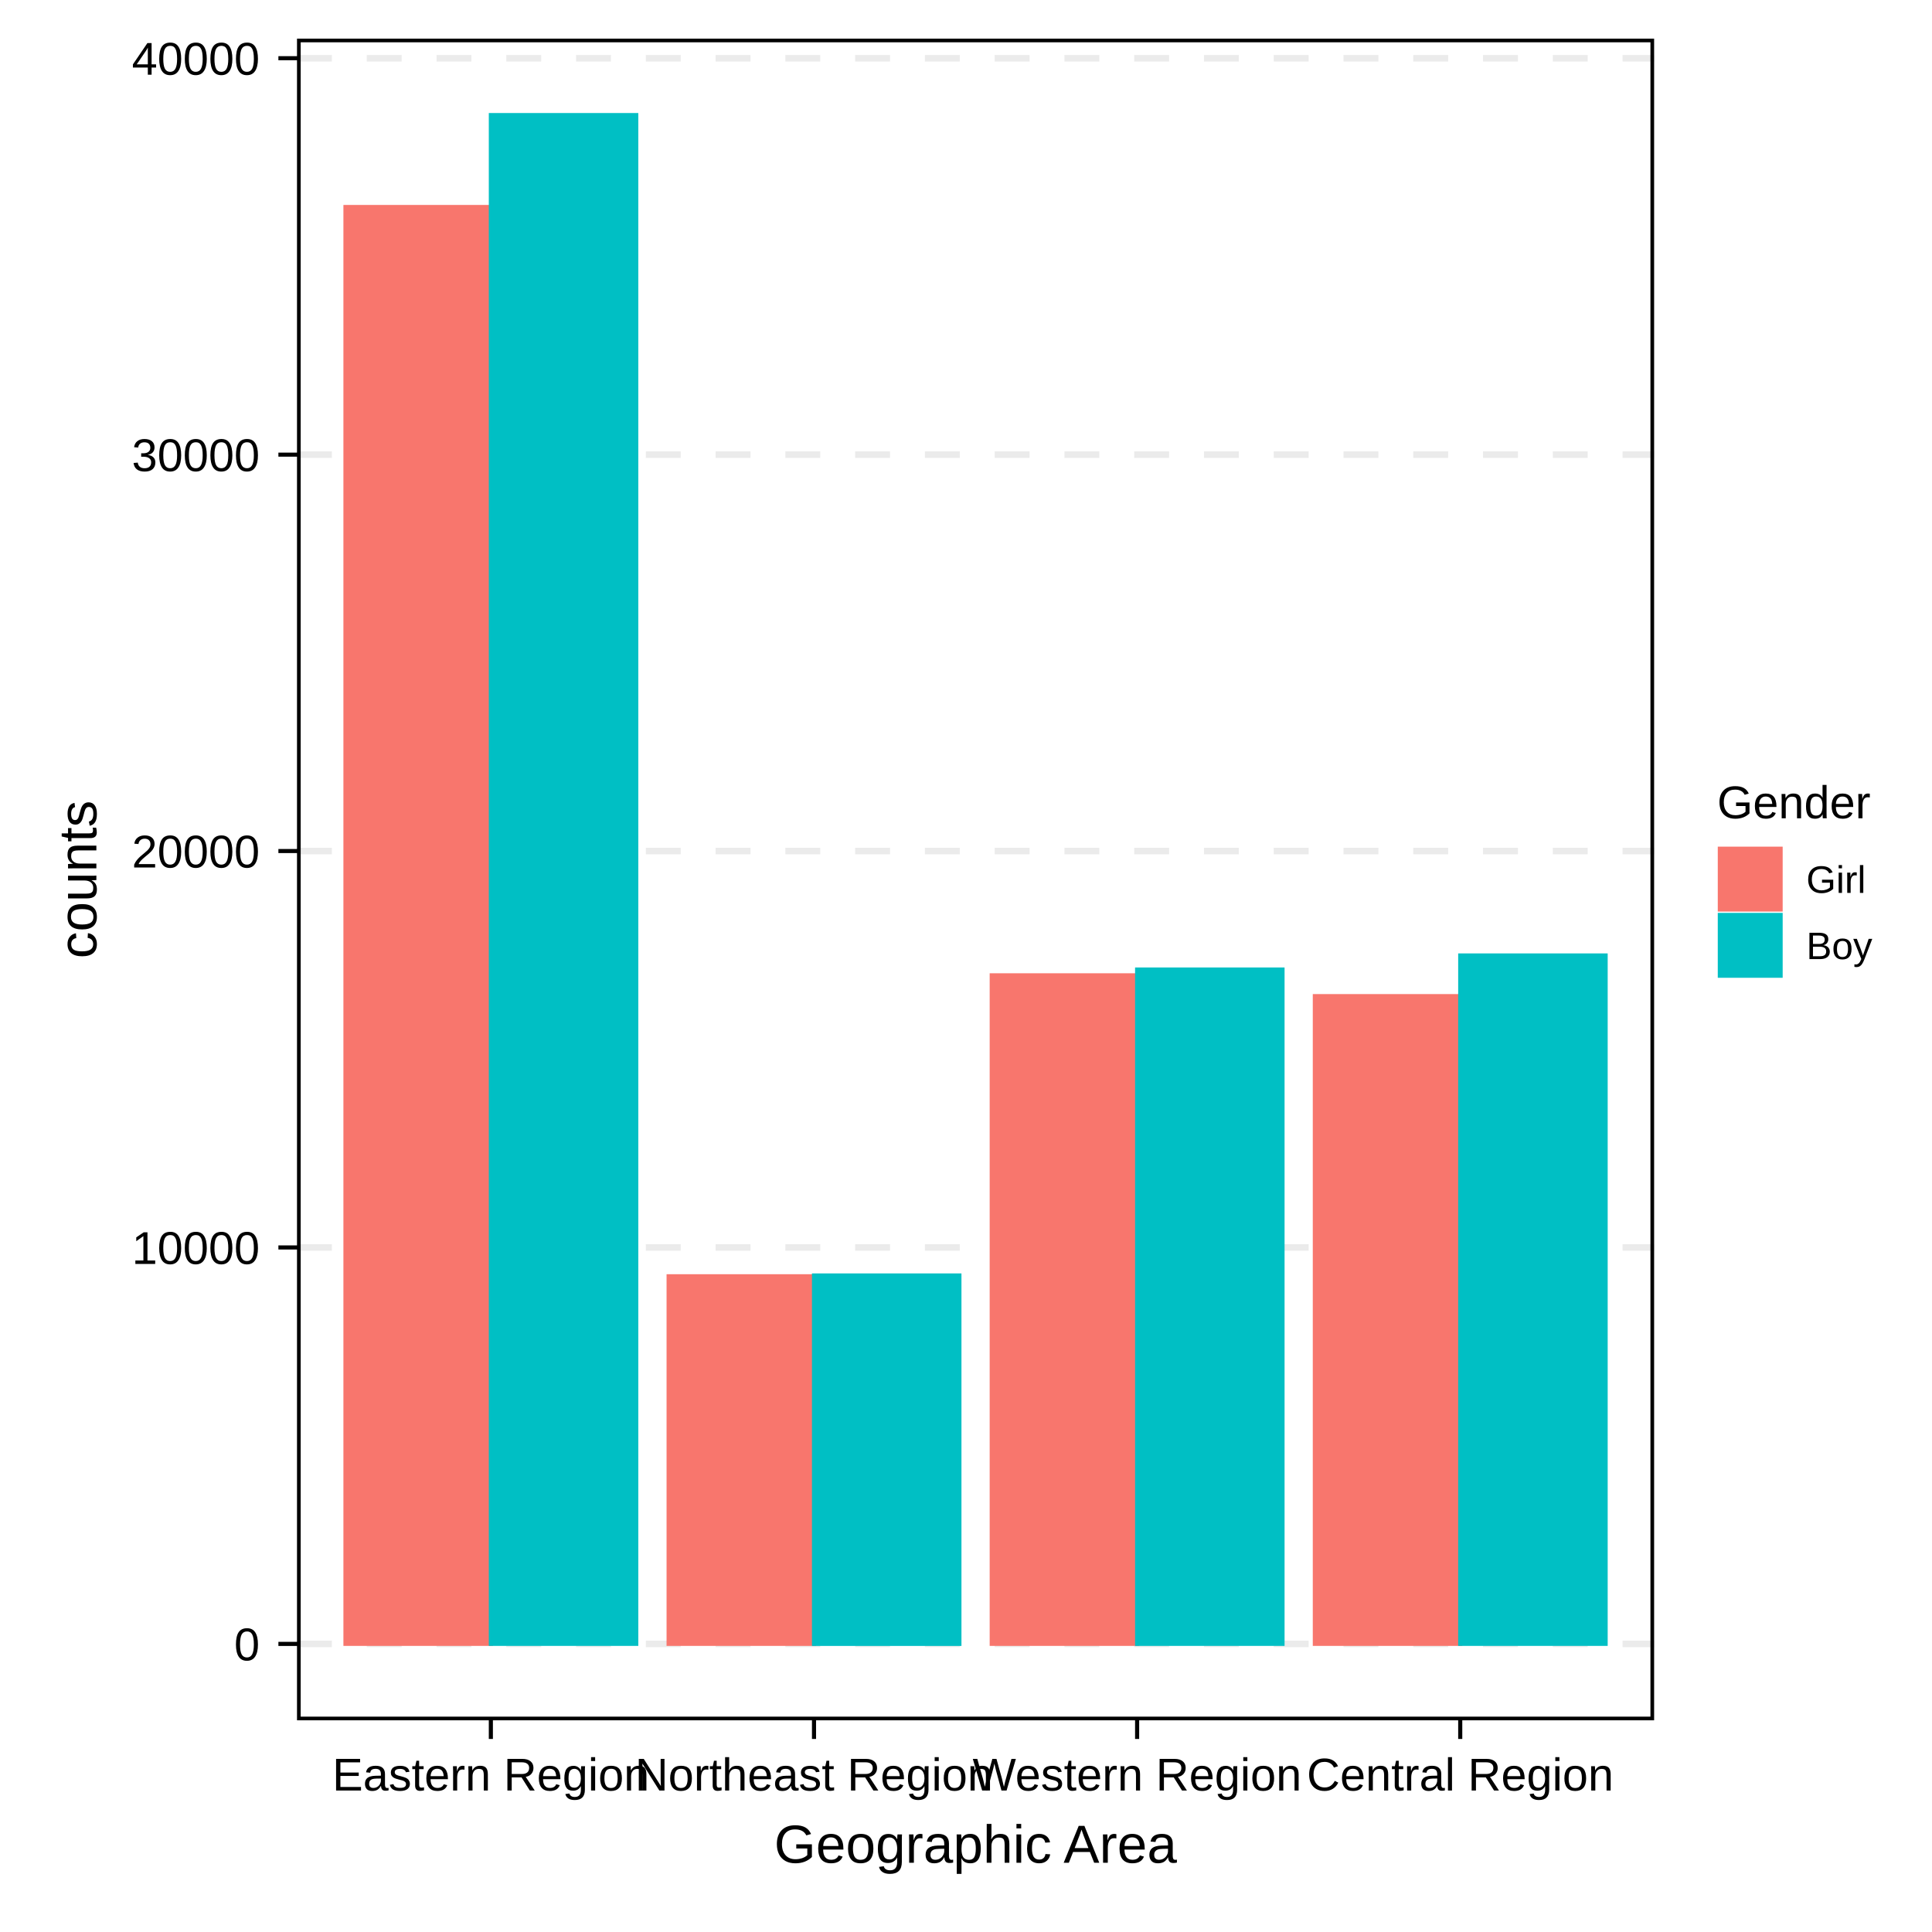
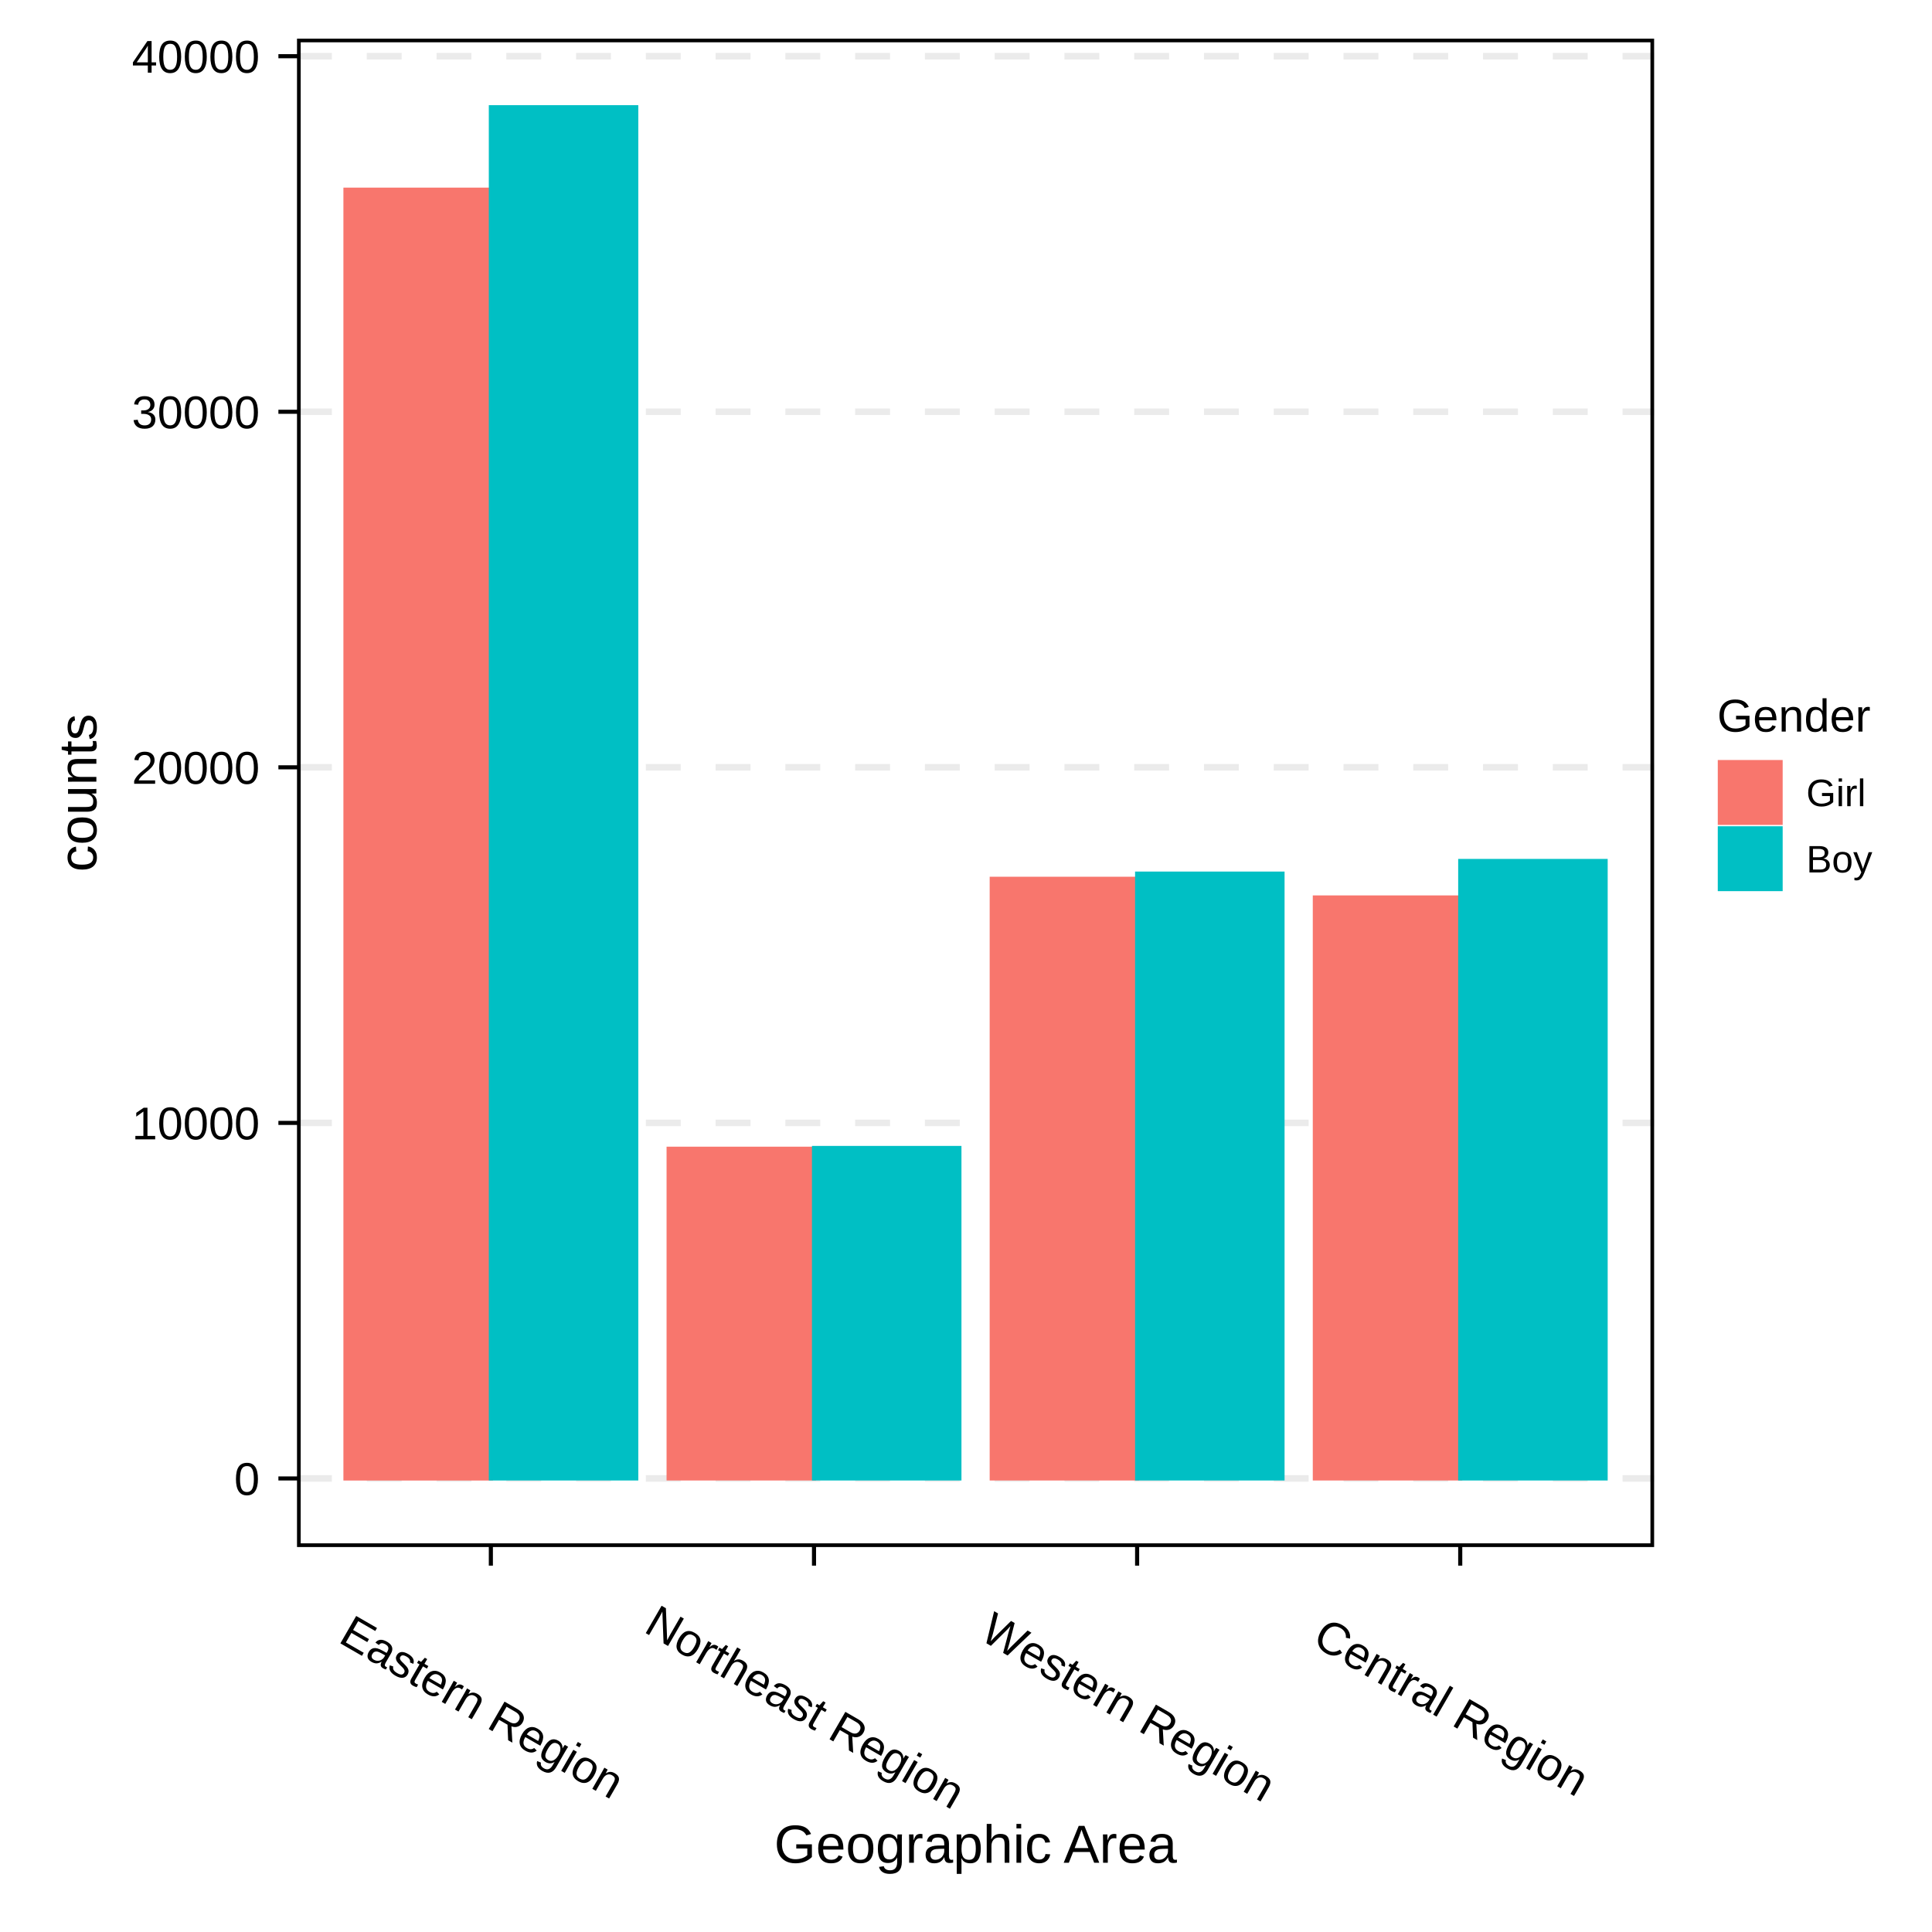
<svg xmlns="http://www.w3.org/2000/svg" class="svglite" width="504.00pt" height="504.00pt" viewBox="0 0 504.00 504.00">
  <defs>
    <style type="text/css">
    .svglite line, .svglite polyline, .svglite polygon, .svglite path, .svglite rect, .svglite circle {
      fill: none;
      stroke: #000000;
      stroke-linecap: round;
      stroke-linejoin: round;
      stroke-miterlimit: 10.00;
    }
    .svglite text {
      white-space: pre;
    }
  </style>
  </defs>
  <rect width="100%" height="100%" style="stroke: none; fill: #FFFFFF;" />
  <defs>
    <clipPath id="cpMC4wMHw1MDQuMDB8MC4wMHw1MDQuMDA=">
      <rect x="0.00" y="0.00" width="504.00" height="504.00" />
    </clipPath>
  </defs>
  <g clip-path="url(#cpMC4wMHw1MDQuMDB8MC4wMHw1MDQuMDA=)">
-     <rect x="-0" y="0.00" width="504.00" height="504.00" style="stroke-width: 1.07; stroke: #FFFFFF; fill: #FFFFFF;" />
+     <rect x="-0" y="-0" width="504.00" height="504.00" style="stroke-width: 1.07; stroke: #FFFFFF; fill: #FFFFFF;" />
  </g>
  <defs>
-     <clipPath id="cpNzcuNDh8NDMxLjUxfDEwLjA4fDQ0OC43OA==">
-       <rect x="77.48" y="10.08" width="354.03" height="438.70" />
+     <clipPath id="cpNzcuNDh8NDMxLjUxfDEwLjA4fDQwMy41Nw==">
+       <rect x="77.48" y="10.08" width="354.03" height="393.49" />
    </clipPath>
  </defs>
-   <g clip-path="url(#cpNzcuNDh8NDMxLjUxfDEwLjA4fDQ0OC43OA==)">
-     <rect x="77.48" y="10.08" width="354.03" height="438.70" style="stroke-width: 1.07; stroke: none; fill: #FFFFFF;" />
-     <polyline points="77.48,428.84 431.51,428.84 " style="stroke-width: 1.71; stroke: #EBEBEB; stroke-dasharray: 9.10,9.10; stroke-linecap: butt;" />
-     <polyline points="77.48,325.42 431.51,325.42 " style="stroke-width: 1.71; stroke: #EBEBEB; stroke-dasharray: 9.10,9.10; stroke-linecap: butt;" />
-     <polyline points="77.48,222.01 431.51,222.01 " style="stroke-width: 1.71; stroke: #EBEBEB; stroke-dasharray: 9.10,9.10; stroke-linecap: butt;" />
-     <polyline points="77.48,118.60 431.51,118.60 " style="stroke-width: 1.71; stroke: #EBEBEB; stroke-dasharray: 9.10,9.10; stroke-linecap: butt;" />
-     <polyline points="77.48,15.19 431.51,15.19 " style="stroke-width: 1.71; stroke: #EBEBEB; stroke-dasharray: 9.10,9.10; stroke-linecap: butt;" />
-     <rect x="90.12" y="54.00" width="37.93" height="374.83" style="stroke-width: 1.07; stroke: #F8766D; stroke-linecap: butt; stroke-linejoin: miter; fill: #F8766D;" />
-     <rect x="128.05" y="30.02" width="37.93" height="398.81" style="stroke-width: 1.07; stroke: #00BFC4; stroke-linecap: butt; stroke-linejoin: miter; fill: #00BFC4;" />
-     <rect x="174.42" y="332.94" width="37.93" height="95.89" style="stroke-width: 1.07; stroke: #F8766D; stroke-linecap: butt; stroke-linejoin: miter; fill: #F8766D;" />
-     <rect x="212.35" y="332.73" width="37.93" height="96.11" style="stroke-width: 1.07; stroke: #00BFC4; stroke-linecap: butt; stroke-linejoin: miter; fill: #00BFC4;" />
-     <rect x="258.71" y="254.43" width="37.93" height="174.40" style="stroke-width: 1.07; stroke: #F8766D; stroke-linecap: butt; stroke-linejoin: miter; fill: #F8766D;" />
-     <rect x="296.64" y="252.92" width="37.93" height="175.91" style="stroke-width: 1.07; stroke: #00BFC4; stroke-linecap: butt; stroke-linejoin: miter; fill: #00BFC4;" />
-     <rect x="343.00" y="259.86" width="37.93" height="168.97" style="stroke-width: 1.07; stroke: #F8766D; stroke-linecap: butt; stroke-linejoin: miter; fill: #F8766D;" />
-     <rect x="380.93" y="249.25" width="37.93" height="179.58" style="stroke-width: 1.07; stroke: #00BFC4; stroke-linecap: butt; stroke-linejoin: miter; fill: #00BFC4;" />
-     <rect x="77.48" y="10.08" width="354.03" height="438.70" style="stroke-width: 1.92;" />
+   <g clip-path="url(#cpNzcuNDh8NDMxLjUxfDEwLjA4fDQwMy41Nw==)">
+     <rect x="77.48" y="10.08" width="354.03" height="393.49" style="stroke-width: 1.07; stroke: none; fill: #FFFFFF;" />
+     <polyline points="77.48,385.68 431.51,385.68 " style="stroke-width: 1.71; stroke: #EBEBEB; stroke-dasharray: 9.10,9.10; stroke-linecap: butt;" />
+     <polyline points="77.48,292.93 431.51,292.93 " style="stroke-width: 1.71; stroke: #EBEBEB; stroke-dasharray: 9.10,9.10; stroke-linecap: butt;" />
+     <polyline points="77.48,200.17 431.51,200.17 " style="stroke-width: 1.71; stroke: #EBEBEB; stroke-dasharray: 9.10,9.10; stroke-linecap: butt;" />
+     <polyline points="77.48,107.42 431.51,107.42 " style="stroke-width: 1.71; stroke: #EBEBEB; stroke-dasharray: 9.10,9.10; stroke-linecap: butt;" />
+     <polyline points="77.48,14.66 431.51,14.66 " style="stroke-width: 1.71; stroke: #EBEBEB; stroke-dasharray: 9.10,9.10; stroke-linecap: butt;" />
+     <rect x="90.12" y="49.48" width="37.93" height="336.21" style="stroke-width: 1.07; stroke: #F8766D; stroke-linecap: butt; stroke-linejoin: miter; fill: #F8766D;" />
+     <rect x="128.05" y="27.97" width="37.93" height="357.71" style="stroke-width: 1.07; stroke: #00BFC4; stroke-linecap: butt; stroke-linejoin: miter; fill: #00BFC4;" />
+     <rect x="174.42" y="299.67" width="37.93" height="86.01" style="stroke-width: 1.07; stroke: #F8766D; stroke-linecap: butt; stroke-linejoin: miter; fill: #F8766D;" />
+     <rect x="212.35" y="299.47" width="37.93" height="86.21" style="stroke-width: 1.07; stroke: #00BFC4; stroke-linecap: butt; stroke-linejoin: miter; fill: #00BFC4;" />
+     <rect x="258.71" y="229.25" width="37.93" height="156.43" style="stroke-width: 1.07; stroke: #F8766D; stroke-linecap: butt; stroke-linejoin: miter; fill: #F8766D;" />
+     <rect x="296.64" y="227.90" width="37.93" height="157.78" style="stroke-width: 1.07; stroke: #00BFC4; stroke-linecap: butt; stroke-linejoin: miter; fill: #00BFC4;" />
+     <rect x="343.00" y="234.12" width="37.93" height="151.56" style="stroke-width: 1.07; stroke: #F8766D; stroke-linecap: butt; stroke-linejoin: miter; fill: #F8766D;" />
+     <rect x="380.93" y="224.60" width="37.93" height="161.08" style="stroke-width: 1.07; stroke: #00BFC4; stroke-linecap: butt; stroke-linejoin: miter; fill: #00BFC4;" />
+     <rect x="77.48" y="10.08" width="354.03" height="393.49" style="stroke-width: 1.92;" />
  </g>
  <g clip-path="url(#cpMC4wMHw1MDQuMDB8MC4wMHw1MDQuMDA=)">
-     <text x="67.76" y="433.13" text-anchor="end" style="font-size: 12.00px; font-family: &quot;Arial&quot;;" textLength="6.67px" lengthAdjust="spacingAndGlyphs">0</text>
-     <text x="67.76" y="329.72" text-anchor="end" style="font-size: 12.00px; font-family: &quot;Arial&quot;;" textLength="33.37px" lengthAdjust="spacingAndGlyphs">10000</text>
-     <text x="67.76" y="226.31" text-anchor="end" style="font-size: 12.00px; font-family: &quot;Arial&quot;;" textLength="33.37px" lengthAdjust="spacingAndGlyphs">20000</text>
-     <text x="67.76" y="122.90" text-anchor="end" style="font-size: 12.00px; font-family: &quot;Arial&quot;;" textLength="33.37px" lengthAdjust="spacingAndGlyphs">30000</text>
-     <text x="67.76" y="19.49" text-anchor="end" style="font-size: 12.00px; font-family: &quot;Arial&quot;;" textLength="33.37px" lengthAdjust="spacingAndGlyphs">40000</text>
-     <polyline points="73.16,428.84 77.48,428.84 " style="stroke-width: 1.07; stroke-linecap: square;" />
-     <polyline points="73.16,325.42 77.48,325.42 " style="stroke-width: 1.07; stroke-linecap: square;" />
-     <polyline points="73.16,222.01 77.48,222.01 " style="stroke-width: 1.07; stroke-linecap: square;" />
-     <polyline points="73.16,118.60 77.48,118.60 " style="stroke-width: 1.07; stroke-linecap: square;" />
-     <polyline points="73.16,15.19 77.48,15.19 " style="stroke-width: 1.07; stroke-linecap: square;" />
-     <polyline points="128.05,453.10 128.05,448.78 " style="stroke-width: 1.07; stroke-linecap: square;" />
-     <polyline points="212.35,453.10 212.35,448.78 " style="stroke-width: 1.07; stroke-linecap: square;" />
-     <polyline points="296.64,453.10 296.64,448.78 " style="stroke-width: 1.07; stroke-linecap: square;" />
-     <polyline points="380.93,453.10 380.93,448.78 " style="stroke-width: 1.07; stroke-linecap: square;" />
-     <text x="128.05" y="467.09" text-anchor="middle" style="font-size: 12.00px; font-family: &quot;Arial&quot;;" textLength="82.73px" lengthAdjust="spacingAndGlyphs">Eastern Region</text>
-     <text x="212.35" y="467.09" text-anchor="middle" style="font-size: 12.00px; font-family: &quot;Arial&quot;;" textLength="93.40px" lengthAdjust="spacingAndGlyphs">Northeast Region</text>
-     <text x="296.64" y="467.09" text-anchor="middle" style="font-size: 12.00px; font-family: &quot;Arial&quot;;" textLength="85.83px" lengthAdjust="spacingAndGlyphs">Western Region</text>
-     <text x="380.93" y="467.09" text-anchor="middle" style="font-size: 12.00px; font-family: &quot;Arial&quot;;" textLength="80.05px" lengthAdjust="spacingAndGlyphs">Central Region</text>
+     <text x="67.76" y="389.98" text-anchor="end" style="font-size: 12.00px; font-family: &quot;Arial&quot;;" textLength="6.67px" lengthAdjust="spacingAndGlyphs">0</text>
+     <text x="67.76" y="297.22" text-anchor="end" style="font-size: 12.00px; font-family: &quot;Arial&quot;;" textLength="33.37px" lengthAdjust="spacingAndGlyphs">10000</text>
+     <text x="67.76" y="204.47" text-anchor="end" style="font-size: 12.00px; font-family: &quot;Arial&quot;;" textLength="33.37px" lengthAdjust="spacingAndGlyphs">20000</text>
+     <text x="67.76" y="111.72" text-anchor="end" style="font-size: 12.00px; font-family: &quot;Arial&quot;;" textLength="33.37px" lengthAdjust="spacingAndGlyphs">30000</text>
+     <text x="67.76" y="18.96" text-anchor="end" style="font-size: 12.00px; font-family: &quot;Arial&quot;;" textLength="33.37px" lengthAdjust="spacingAndGlyphs">40000</text>
+     <polyline points="73.16,385.68 77.48,385.68 " style="stroke-width: 1.07; stroke-linecap: square;" />
+     <polyline points="73.16,292.93 77.48,292.93 " style="stroke-width: 1.07; stroke-linecap: square;" />
+     <polyline points="73.16,200.17 77.48,200.17 " style="stroke-width: 1.07; stroke-linecap: square;" />
+     <polyline points="73.16,107.42 77.48,107.42 " style="stroke-width: 1.07; stroke-linecap: square;" />
+     <polyline points="73.16,14.66 77.48,14.66 " style="stroke-width: 1.07; stroke-linecap: square;" />
+     <polyline points="128.05,407.89 128.05,403.57 " style="stroke-width: 1.07; stroke-linecap: square;" />
+     <polyline points="212.35,407.89 212.35,403.57 " style="stroke-width: 1.07; stroke-linecap: square;" />
+     <polyline points="296.64,407.89 296.64,403.57 " style="stroke-width: 1.07; stroke-linecap: square;" />
+     <polyline points="380.93,407.89 380.93,403.57 " style="stroke-width: 1.07; stroke-linecap: square;" />
+     <text transform="translate(123.76,448.89) rotate(30)" text-anchor="middle" style="font-size: 12.00px; font-family: &quot;Arial&quot;;" textLength="82.73px" lengthAdjust="spacingAndGlyphs">Eastern Region</text>
+     <text transform="translate(208.05,448.89) rotate(30)" text-anchor="middle" style="font-size: 12.00px; font-family: &quot;Arial&quot;;" textLength="93.40px" lengthAdjust="spacingAndGlyphs">Northeast Region</text>
+     <text transform="translate(292.34,448.89) rotate(30)" text-anchor="middle" style="font-size: 12.00px; font-family: &quot;Arial&quot;;" textLength="85.83px" lengthAdjust="spacingAndGlyphs">Western Region</text>
+     <text transform="translate(376.63,448.89) rotate(30)" text-anchor="middle" style="font-size: 12.00px; font-family: &quot;Arial&quot;;" textLength="80.05px" lengthAdjust="spacingAndGlyphs">Central Region</text>
    <text x="254.49" y="485.94" text-anchor="middle" style="font-size: 14.00px; font-family: &quot;Arial&quot;;" textLength="105.03px" lengthAdjust="spacingAndGlyphs">Geographic Area</text>
-     <text transform="translate(25.14,229.43) rotate(-90)" text-anchor="middle" style="font-size: 14.00px; font-family: &quot;Arial&quot;;" textLength="41.23px" lengthAdjust="spacingAndGlyphs">counts</text>
-     <rect x="442.47" y="198.12" width="51.45" height="62.61" style="stroke-width: 1.07; stroke: none; fill: #FFFFFF;" />
-     <text x="447.95" y="213.46" style="font-size: 12.00px; font-family: &quot;Arial&quot;;" textLength="40.03px" lengthAdjust="spacingAndGlyphs">Gender</text>
-     <rect x="447.95" y="220.70" width="17.28" height="17.28" style="stroke-width: 1.07; stroke: none; fill: #FFFFFF;" />
-     <rect x="448.65" y="221.40" width="15.86" height="15.86" style="stroke-width: 1.07; stroke: #F8766D; stroke-linecap: butt; stroke-linejoin: miter; fill: #F8766D;" />
-     <rect x="447.95" y="237.98" width="17.28" height="17.28" style="stroke-width: 1.07; stroke: none; fill: #FFFFFF;" />
-     <rect x="448.65" y="238.68" width="15.86" height="15.86" style="stroke-width: 1.07; stroke: #00BFC4; stroke-linecap: butt; stroke-linejoin: miter; fill: #00BFC4;" />
-     <text x="471.20" y="232.92" style="font-size: 10.00px; font-family: &quot;Arial&quot;;" textLength="15.56px" lengthAdjust="spacingAndGlyphs">Girl</text>
-     <text x="471.20" y="250.20" style="font-size: 10.00px; font-family: &quot;Arial&quot;;" textLength="17.24px" lengthAdjust="spacingAndGlyphs">Boy</text>
+     <text transform="translate(25.14,206.82) rotate(-90)" text-anchor="middle" style="font-size: 14.00px; font-family: &quot;Arial&quot;;" textLength="41.23px" lengthAdjust="spacingAndGlyphs">counts</text>
+     <rect x="442.47" y="175.52" width="51.45" height="62.61" style="stroke-width: 1.07; stroke: none; fill: #FFFFFF;" />
+     <text x="447.95" y="190.85" style="font-size: 12.00px; font-family: &quot;Arial&quot;;" textLength="40.03px" lengthAdjust="spacingAndGlyphs">Gender</text>
+     <rect x="447.95" y="198.09" width="17.28" height="17.28" style="stroke-width: 1.07; stroke: none; fill: #FFFFFF;" />
+     <rect x="448.65" y="198.80" width="15.86" height="15.86" style="stroke-width: 1.07; stroke: #F8766D; stroke-linecap: butt; stroke-linejoin: miter; fill: #F8766D;" />
+     <rect x="447.95" y="215.37" width="17.28" height="17.28" style="stroke-width: 1.07; stroke: none; fill: #FFFFFF;" />
+     <rect x="448.65" y="216.08" width="15.86" height="15.86" style="stroke-width: 1.07; stroke: #00BFC4; stroke-linecap: butt; stroke-linejoin: miter; fill: #00BFC4;" />
+     <text x="471.20" y="210.31" style="font-size: 10.00px; font-family: &quot;Arial&quot;;" textLength="15.56px" lengthAdjust="spacingAndGlyphs">Girl</text>
+     <text x="471.20" y="227.59" style="font-size: 10.00px; font-family: &quot;Arial&quot;;" textLength="17.24px" lengthAdjust="spacingAndGlyphs">Boy</text>
  </g>
</svg>
